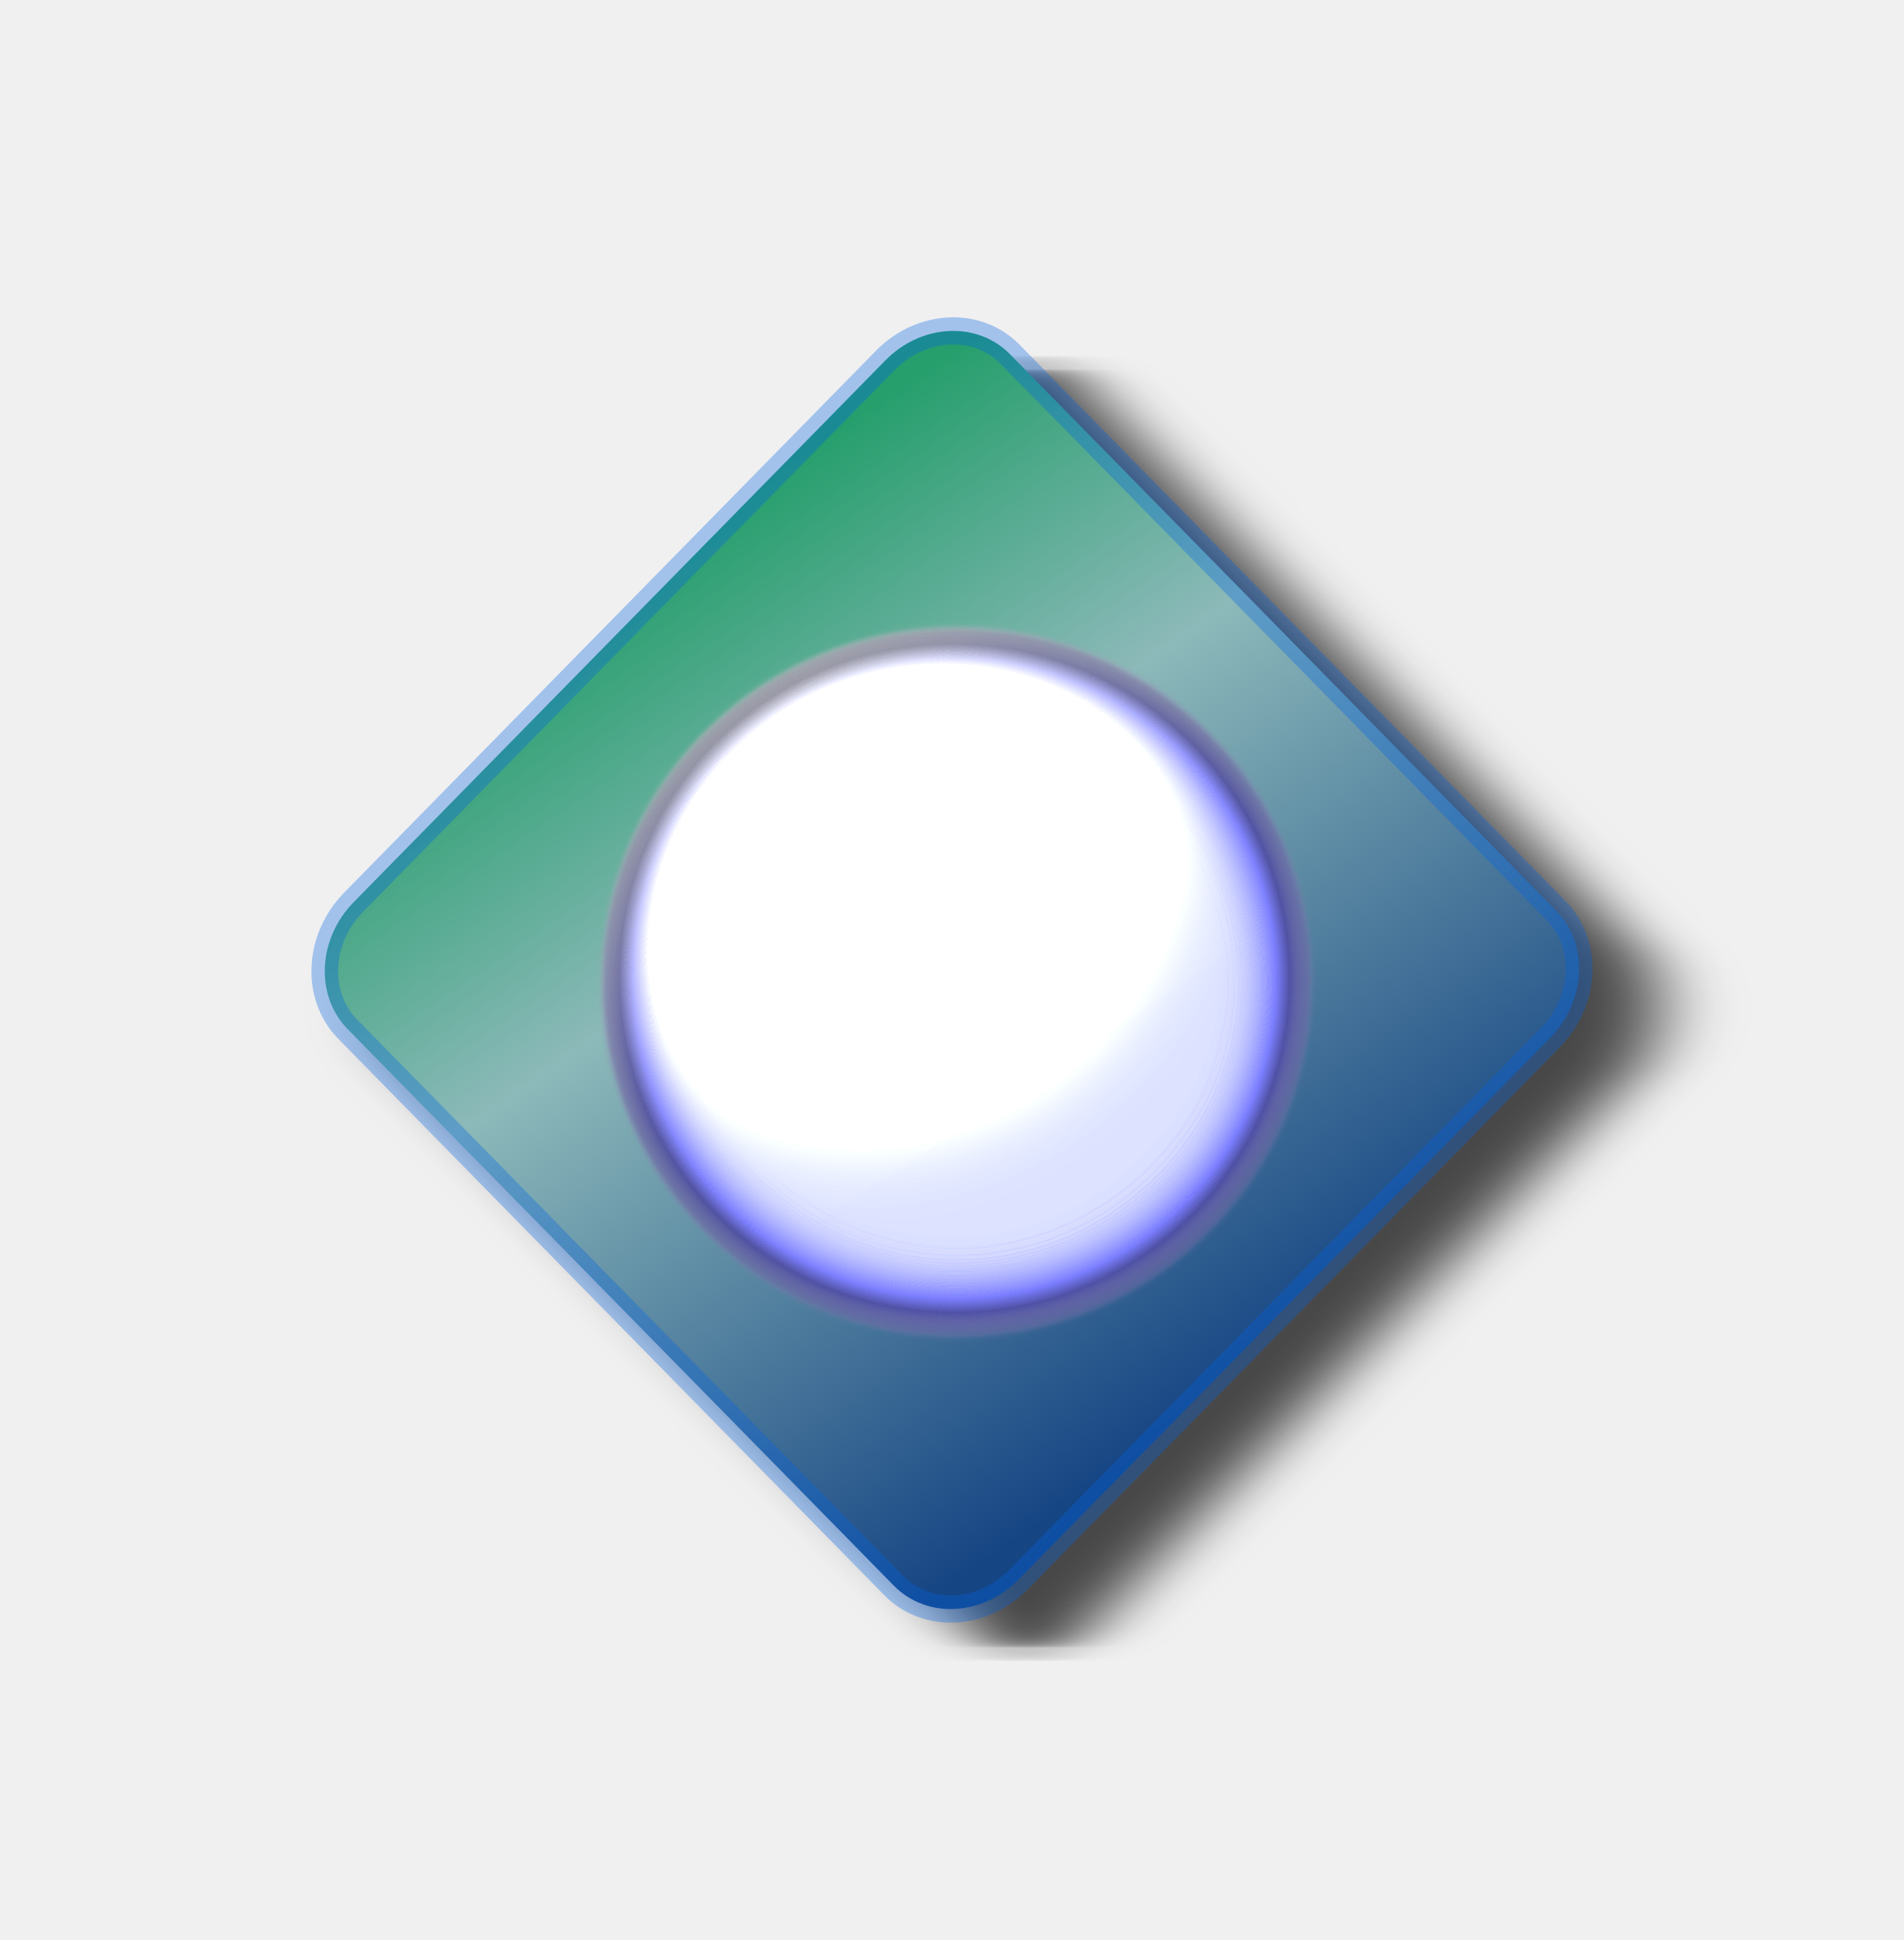
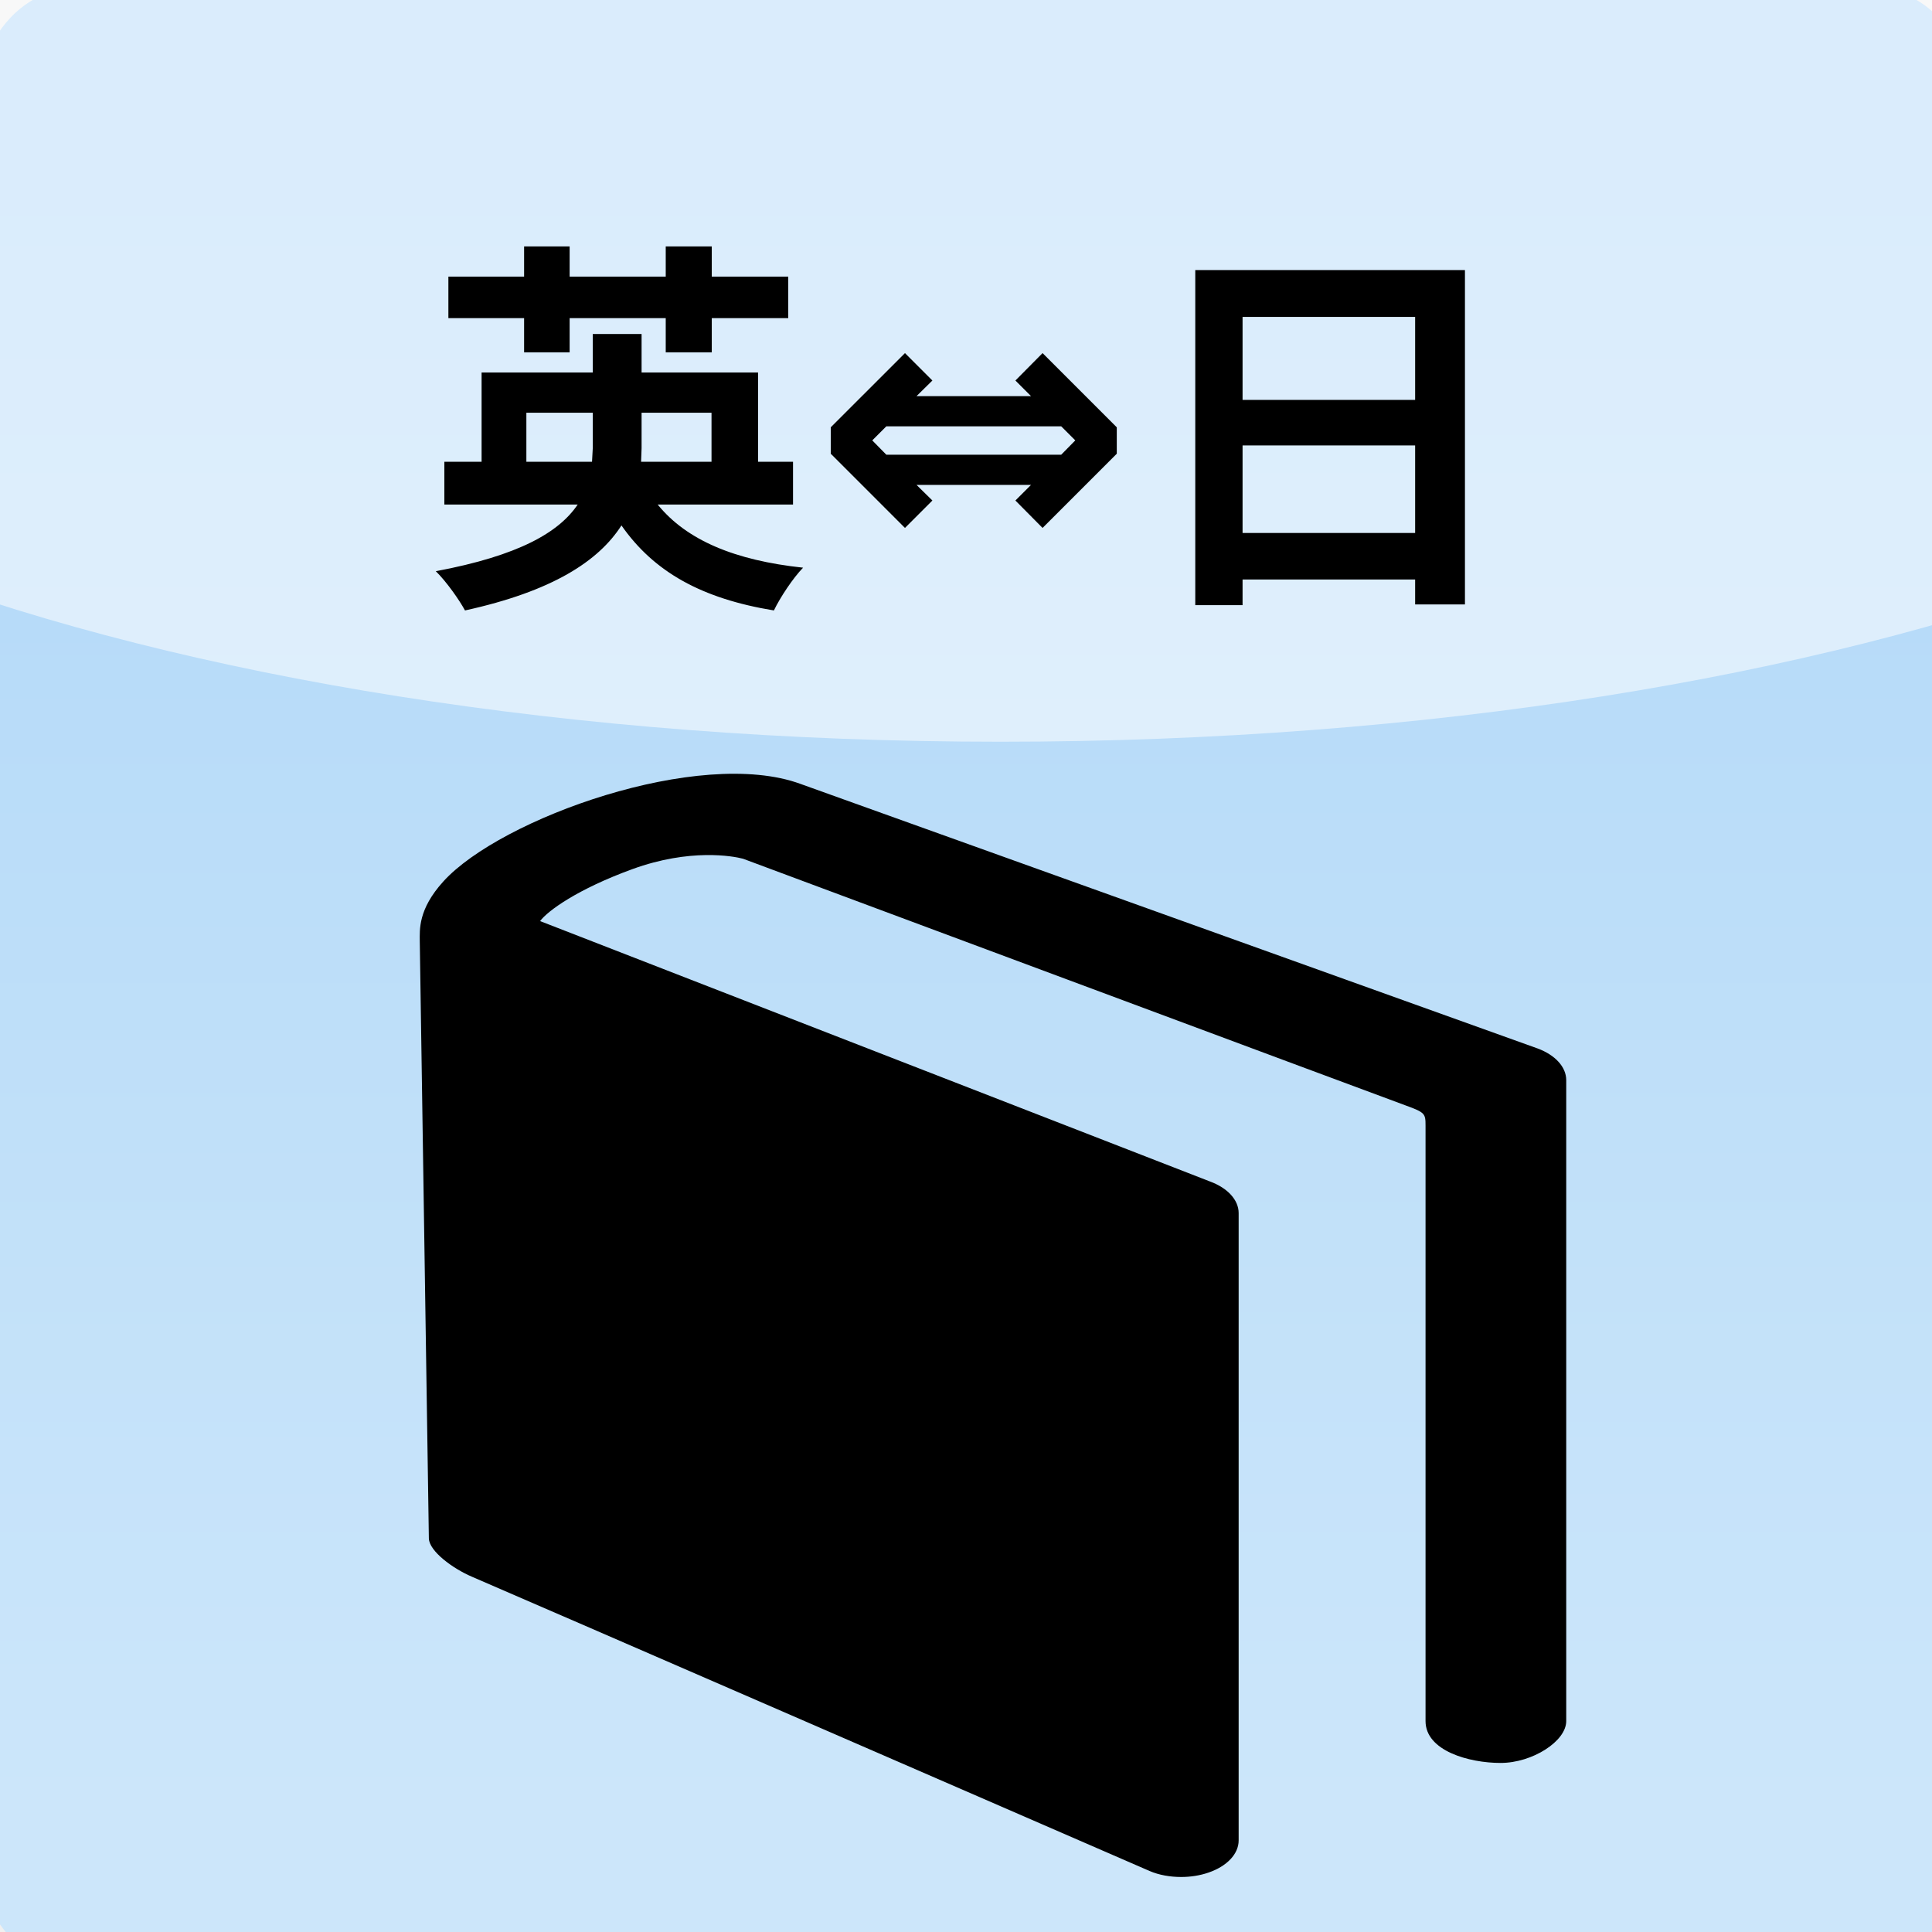
- <svg xmlns="http://www.w3.org/2000/svg" xmlns:ns1="http://www.openswatchbook.org/uri/2009/osb" xmlns:xlink="http://www.w3.org/1999/xlink" width="686.73" height="699.918" id="svg2" version="1.1">
+ <svg xmlns="http://www.w3.org/2000/svg" xmlns:ns1="http://www.openswatchbook.org/uri/2009/osb" xmlns:xlink="http://www.w3.org/1999/xlink" width="120" height="120" id="svg2" version="1.1">
  <defs id="defs4">
+     <linearGradient id="linearGradient3899">
+       <stop style="stop-color:#afd7f8;stop-opacity:1;" offset="0" id="stop3901" />
+       <stop style="stop-color:#cce6fa;stop-opacity:1;" offset="1" id="stop3903" />
+     </linearGradient>
    <linearGradient id="linearGradient6578">
      <stop style="stop-color:#ffffff;stop-opacity:1;" offset="0" id="stop6580" />
      <stop style="stop-color:#5658d1;stop-opacity:1;" offset="1" id="stop6582" />
    </linearGradient>
    <linearGradient id="linearGradient6302">
      <stop style="stop-color:#164584;stop-opacity:1;" offset="0" id="stop6304" />
      <stop id="stop3858" offset="0.642" style="stop-color:#8cb9b9;stop-opacity:1;" />
      <stop style="stop-color:#279f6d;stop-opacity:1;" offset="1" id="stop6306" />
    </linearGradient>
    <linearGradient id="linearGradient6294">
      <stop style="stop-color:#888125;stop-opacity:1;" offset="0" id="stop6296" />
      <stop style="stop-color:#000000;stop-opacity:1;" offset="1" id="stop6298" />
    </linearGradient>
    <linearGradient id="linearGradient6284">
      <stop style="stop-color:#000000;stop-opacity:1;" offset="0" id="stop6286" />
      <stop style="stop-color:#000000;stop-opacity:0;" offset="1" id="stop6288" />
    </linearGradient>
    <linearGradient id="linearGradient6278" ns1:paint="solid">
      <stop style="stop-color:#258888;stop-opacity:1;" offset="0" id="stop6280" />
    </linearGradient>
    <linearGradient id="linearGradient3949">
      <stop id="stop3951" offset="0" style="stop-color:#ffffff;stop-opacity:0.603;" />
      <stop id="stop3955" offset="1" style="stop-color:#ffffff;stop-opacity:0.414;" />
    </linearGradient>
    <linearGradient id="linearGradient3769">
      <stop style="stop-color:#242758;stop-opacity:1;" offset="0" id="stop3771" />
      <stop id="stop3777" offset="0.5" style="stop-color:#20909d;stop-opacity:1;" />
      <stop style="stop-color:#00743e;stop-opacity:1;" offset="1" id="stop3773" />
    </linearGradient>
    <linearGradient id="linearGradient3841">
      <stop style="stop-color:#fffffb;stop-opacity:1;" offset="0" id="stop3843" />
      <stop style="stop-color:#000000;stop-opacity:1;" offset="1" id="stop3845" />
    </linearGradient>
    <linearGradient id="linearGradient3800" ns1:paint="gradient">
      <stop style="stop-color:#000015;stop-opacity:1;" offset="0" id="stop3802" />
      <stop id="stop3812" offset="0.5" style="stop-color:#3967b0;stop-opacity:1;" />
      <stop style="stop-color:#000000;stop-opacity:1;" offset="1" id="stop3804" />
    </linearGradient>
    <linearGradient id="linearGradient7493">
      <stop id="stop7495" offset="0" style="stop-color:white;stop-opacity:1;" />
      <stop id="stop7497" offset="1" style="stop-color:white;stop-opacity:0;" />
    </linearGradient>
    <linearGradient id="linearGradient2794">
      <stop style="stop-color:#858585;stop-opacity:1;" offset="0" id="stop2796" />
      <stop style="stop-color:#858585;stop-opacity:0;" offset="1" id="stop2798" />
    </linearGradient>
    <linearGradient xlink:href="#linearGradient3800" id="linearGradient3810" x1="-71.795" y1="473.758" x2="192.995" y2="394.121" gradientUnits="userSpaceOnUse" />
    <radialGradient xlink:href="#linearGradient3841" id="radialGradient3847" cx="282.952" cy="290.409" fx="282.952" fy="290.409" r="24.332" gradientTransform="matrix(0.9938837,0.1104315,-0.05714286,0.5142857,18.32541,109.809)" gradientUnits="userSpaceOnUse" />
    <linearGradient xlink:href="#linearGradient3769-4" id="linearGradient3775-2" x1="556.441" y1="-44.474" x2="666.558" y2="-44.474" gradientUnits="userSpaceOnUse" />
    <linearGradient id="linearGradient3769-4">
      <stop style="stop-color:#242758;stop-opacity:1;" offset="0" id="stop3771-8" />
      <stop id="stop3777-6" offset="0.5" style="stop-color:#20909d;stop-opacity:1;" />
      <stop style="stop-color:#00743e;stop-opacity:1;" offset="1" id="stop3773-5" />
    </linearGradient>
    <linearGradient gradientTransform="translate(-221.313,-49.94598)" y2="-44.474" x2="666.558" y1="-44.474" x1="556.441" gradientUnits="userSpaceOnUse" id="linearGradient3799-9" xlink:href="#linearGradient3769-4-0" />
    <linearGradient id="linearGradient3769-4-0">
      <stop style="stop-color:#242758;stop-opacity:1;" offset="0" id="stop3771-8-0" />
      <stop id="stop3777-6-6" offset="0.5" style="stop-color:#20909d;stop-opacity:1;" />
      <stop style="stop-color:#00743e;stop-opacity:1;" offset="1" id="stop3773-5-1" />
    </linearGradient>
    <linearGradient id="linearGradient3769-4-0-6">
      <stop style="stop-color:#242758;stop-opacity:1;" offset="0" id="stop3771-8-0-6" />
      <stop id="stop3777-6-6-1" offset="0.5" style="stop-color:#20909d;stop-opacity:1;" />
      <stop style="stop-color:#00743e;stop-opacity:1;" offset="1" id="stop3773-5-1-8" />
    </linearGradient>
    <linearGradient gradientTransform="translate(-221.313,-49.94598)" y2="-44.474" x2="666.558" y1="-44.474" x1="556.441" gradientUnits="userSpaceOnUse" id="linearGradient3799-4" xlink:href="#linearGradient3769-4-9" />
    <linearGradient id="linearGradient3769-4-9">
      <stop style="stop-color:#242758;stop-opacity:1;" offset="0" id="stop3771-8-6" />
      <stop id="stop3777-6-3" offset="0.5" style="stop-color:#20909d;stop-opacity:1;" />
      <stop style="stop-color:#00743e;stop-opacity:1;" offset="1" id="stop3773-5-7" />
    </linearGradient>
    <linearGradient gradientTransform="translate(-221.313,-49.94598)" y2="-44.474" x2="666.558" y1="-44.474" x1="556.441" gradientUnits="userSpaceOnUse" id="linearGradient3799-2" xlink:href="#linearGradient3769-4-91" />
    <linearGradient id="linearGradient3769-4-91">
      <stop style="stop-color:#242758;stop-opacity:1;" offset="0" id="stop3771-8-3" />
      <stop id="stop3777-6-5" offset="0.5" style="stop-color:#20909d;stop-opacity:1;" />
      <stop style="stop-color:#00743e;stop-opacity:1;" offset="1" id="stop3773-5-9" />
    </linearGradient>
    <filter id="filter5712" y="-0.25" height="1.5" color-interpolation-filters="sRGB" width="1.5" x="-0.25">
      <feGaussianBlur id="feGaussianBlur5714" stdDeviation="5" result="result6" />
      <feComposite id="feComposite5716" in2="result6" result="result8" in="SourceGraphic" operator="atop" />
      <feComposite id="feComposite5718" in2="SourceAlpha" result="result9" operator="over" in="result8" />
      <feColorMatrix id="feColorMatrix5720" values="1 0 0 0 0 0 1 0 0 0 0 0 1 0 0 0 0 0 1 0 " result="result10" />
      <feBlend id="feBlend5722" in2="result6" in="result10" mode="normal" result="fbSourceGraphic" />
      <feColorMatrix result="fbSourceGraphicAlpha" in="fbSourceGraphic" values="0 0 0 -1 0 0 0 0 -1 0 0 0 0 -1 0 0 0 0 1 0" id="feColorMatrix5724" />
      <feGaussianBlur id="feGaussianBlur5726" result="result8" stdDeviation="4" in="fbSourceGraphic" />
      <feTurbulence id="feTurbulence5728" baseFrequency="0.025 0.2" numOctaves="3" type="fractalNoise" result="result7" seed="22" />
      <feComposite id="feComposite5730" in2="result8" operator="in" in="fbSourceGraphic" result="result6" />
      <feDisplacementMap id="feDisplacementMap5732" in2="result6" result="result4" scale="50" yChannelSelector="A" xChannelSelector="A" in="result7" />
      <feFlood id="feFlood5734" flood-color="rgb(230,211,138)" flood-opacity="1" in="result4" result="result11" />
      <feComposite id="feComposite5736" in2="result4" operator="atop" result="result2" />
      <feComposite id="feComposite5738" in2="fbSourceGraphic" operator="atop" in="result2" result="result9" />
      <feGaussianBlur id="feGaussianBlur5740" result="result0" in="result9" stdDeviation="8" />
      <feSpecularLighting id="feSpecularLighting5742" specularExponent="15" specularConstant="0.7" surfaceScale="5" lighting-color="#ffffff" result="result1" in="result0">
        <feDistantLight id="feDistantLight5744" azimuth="235" elevation="50" />
      </feSpecularLighting>
      <feComposite id="feComposite5746" in2="result9" operator="in" result="result2" in="result1" />
      <feComposite id="feComposite5748" in2="result2" k3="0.5" k2="0.5" operator="arithmetic" result="result4" in="result9" k1="0" k4="0" />
      <feConvolveMatrix id="feConvolveMatrix5750" order="3 3" kernelMatrix="2 0 0 0 2 0 0 0 -2 " targetX="2" targetY="2" result="result10" />
      <feBlend id="feBlend5752" in2="result10" mode="multiply" in="result10" result="fbSourceGraphic" />
      <feColorMatrix result="fbSourceGraphicAlpha" in="fbSourceGraphic" values="0 0 0 -1 0 0 0 0 -1 0 0 0 0 -1 0 0 0 0 1 0" id="feColorMatrix5754" />
      <feGaussianBlur id="feGaussianBlur5756" result="result1" in="fbSourceGraphic" stdDeviation="1.3" />
      <feTurbulence id="feTurbulence5758" result="result0" numOctaves="4" baseFrequency="0.034" />
      <feDisplacementMap id="feDisplacementMap5760" in2="result0" result="result2" scale="19.6" yChannelSelector="G" xChannelSelector="R" in="result1" />
      <feColorMatrix id="feColorMatrix5762" values="2 0 0 0 0 0 2 0 0 0 0 0 2 0 0 0 0 0 0.7 0" result="result3" />
      <feGaussianBlur id="feGaussianBlur5764" result="result4" in="fbSourceGraphic" stdDeviation="1.1" />
      <feComposite id="feComposite5766" in2="result3" in="result4" />
    </filter>
    <linearGradient xlink:href="#linearGradient6294" id="linearGradient6300" x1="244.105" y1="327.255" x2="320.407" y2="327.255" gradientUnits="userSpaceOnUse" />
-     <linearGradient xlink:href="#linearGradient6302" id="linearGradient6312" x1="10.15" y1="587.119" x2="65.599" y2="302.614" gradientUnits="userSpaceOnUse" gradientTransform="matrix(1.29591,0,0,1.29591,-429.9296,167.1336)" />
-     <radialGradient xlink:href="#linearGradient6578" id="radialGradient6592" cx="320" cy="252.906" fx="320" fy="252.906" r="84.73" gradientTransform="matrix(1,0,0,0.958975,0,11.97106)" gradientUnits="userSpaceOnUse" />
    <filter id="filter6690" height="1.1" width="1.1" y="-0.05" x="-0.05" color-interpolation-filters="sRGB">
      <feGaussianBlur id="feGaussianBlur6692" stdDeviation="1" result="result1" />
      <feComposite id="feComposite6694" in2="result1" in="result1" result="result4" operator="in" />
      <feBlend id="feBlend6696" in2="result4" in="result1" mode="screen" result="result5" />
      <feGaussianBlur id="feGaussianBlur6698" stdDeviation="8" result="result6" in="result5" />
      <feComposite id="feComposite6700" in2="result5" operator="atop" in="result6" result="result8" />
      <feComposite id="feComposite6702" in2="result8" operator="in" result="fbSourceGraphic" in="result6" />
      <feGaussianBlur id="feGaussianBlur6704" result="result0" in="fbSourceGraphic" stdDeviation="2.5" />
      <feSpecularLighting id="feSpecularLighting6706" specularExponent="45" specularConstant="1.5" surfaceScale="1" lighting-color="#ffffff" result="result1" in="result0">
        <fePointLight id="fePointLight6708" z="21000" y="-9000" x="-6000" />
      </feSpecularLighting>
      <feComposite id="feComposite6710" in2="fbSourceGraphic" operator="in" result="result2" in="result1" />
      <feComposite id="feComposite6712" in2="result2" k3="1" k2="1" operator="arithmetic" result="result4" in="fbSourceGraphic" k1="0" k4="0" />
      <feComposite id="feComposite6714" in2="result4" operator="in" result="result91" />
      <feBlend id="feBlend6716" in2="result91" mode="multiply" />
    </filter>
    <filter id="filter4348" width="1.5" height="1.5" x="-0.25" y="-0.25" color-interpolation-filters="sRGB">
      <feGaussianBlur id="feGaussianBlur4350" in="SourceAlpha" stdDeviation="10" result="blur" />
      <feColorMatrix id="feColorMatrix4352" result="bluralpha" type="matrix" values="1 0 0 0 0 0 1 0 0 0 0 0 1 0 0 0 0 0 0.7 0 " />
      <feOffset id="feOffset4354" in="bluralpha" dx="10" dy="30" result="offsetBlur" />
      <feMerge id="feMerge4356">
        <feMergeNode id="feMergeNode4358" in="offsetBlur" />
        <feMergeNode id="feMergeNode4360" in="SourceGraphic" />
      </feMerge>
    </filter>
+     <linearGradient xlink:href="#linearGradient3899" id="linearGradient3907" x1="64.286" y1="10" x2="64.286" y2="112.143" gradientUnits="userSpaceOnUse" />
  </defs>
-   <g id="layer1" transform="translate(-31.63839,-162.412)">
-     <g id="layer1-94" transform="translate(7.1194952e-7,-4.3238185e-6)">
-       <g id="layer1-9" transform="translate(135.9518,-273.3591)">
-         <rect style="fill:url(#linearGradient6312);fill-opacity:1;fill-rule:evenodd;stroke:#0262e1;stroke-width:10;stroke-miterlimit:4;stroke-opacity:0.328;stroke-dasharray:none;filter:url(#filter4348)" id="rect3023" width="350.768" height="352.079" x="-556.723" y="568.093" rx="34.594" ry="31.428" transform="matrix(0.6810906,-0.6941718,0.6810906,0.6941718,-8.04676,4.450559)" />
-         <path style="fill:url(#radialGradient6592);fill-opacity:1;fill-rule:evenodd;stroke:#000000;stroke-width:4;stroke-miterlimit:4;stroke-opacity:1;stroke-dasharray:none;filter:url(#filter6690)" id="path6576" d="m 425.47,291.799 c 0,43.771 -37.04,79.254 -82.73,79.254 -45.691,0 -82.73,-35.483 -82.73,-79.254 0,-43.771 37.04,-79.254 82.73,-79.254 45.691,0 82.73,35.483 82.73,79.254 z" transform="matrix(1.514122,0,0,1.577408,-278.1662,329.8569)" />
-       </g>
+   <g id="layer1" transform="translate(-31.63839,-742.33)">
+     <rect style="fill:url(#linearGradient3907);fill-opacity:1;fill-rule:evenodd;stroke:none" id="rect3121" width="123.929" height="122.857" x="-1.429" y="-0.714" transform="translate(31.63839,742.33)" rx="6.071" ry="7.349" />
+     <path style="fill:#ffffff;fill-opacity:0.536;stroke:none" id="path3917" d="m 155.714,9.821 a 96.071,35.893 0 1 1 -192.143,0 96.071,35.893 0 1 1 192.143,0 z" transform="translate(34.13839,742.6871)" />
+     <text xml:space="preserve" style="font-size:32px;font-style:normal;font-variant:normal;font-weight:bold;font-stretch:normal;line-height:125%;letter-spacing:0px;word-spacing:0px;fill:#000000;fill-opacity:1;stroke:none;font-family:MS PGothic;-inkscape-font-specification:MS PGothic Bold" x="58.067" y="778.044" id="text3913">
+       <tspan id="tspan3915" x="58.067" y="778.044" style="font-size:24px">英⇔日</tspan>
+     </text>
+     <g id="g3960" transform="matrix(1.017279,0,0,0.708341,57.70929,790.3901)">
+       <path id="path3922" d="M 68.244,24.082 23.25,0.89 C 17.088,-2.357 4.936,3.916 1.445,9.436 -0.114,11.902 0.002,13.685 0.002,14.692 l 0.555,52.373 c 0.037,1.111 1.438,2.612 2.637,3.348 2.496,1.531 40.297,25.131 41.369,25.799 0.576,0.358 1.256,0.525 1.928,0.525 0.572,0 1.146,-0.127 1.666,-0.385 C 49.293,95.794 50,94.71 50,93.532 V 38.523 C 50,37.378 49.332,36.32 48.244,35.748 L 7.348,12.918 c 0.463,-0.899 2.283,-2.801 5.627,-4.552 3.523,-1.845 6.162,-1.148 6.768,-0.914 0,0 39.248,21.004 40.449,21.629 1.195,0.624 1.219,0.718 1.219,1.786 0,1.067 0,52.2 0,52.2 0,2.604 2.645,3.67 4.584,3.67 1.938,0 4.006,-1.9 4.006,-3.67 V 26.858 C 70,25.713 69.328,24.654 68.244,24.082 z" />
+       <g id="g3924">
+ </g>
+       <g id="g3926">
+ </g>
+       <g id="g3928">
+ </g>
+       <g id="g3930">
+ </g>
+       <g id="g3932">
+ </g>
+       <g id="g3934">
+ </g>
+       <g id="g3936">
+ </g>
+       <g id="g3938">
+ </g>
+       <g id="g3940">
+ </g>
+       <g id="g3942">
+ </g>
+       <g id="g3944">
+ </g>
+       <g id="g3946">
+ </g>
+       <g id="g3948">
+ </g>
+       <g id="g3950">
+ </g>
+       <g id="g3952">
+ </g>
    </g>
  </g>
</svg>
